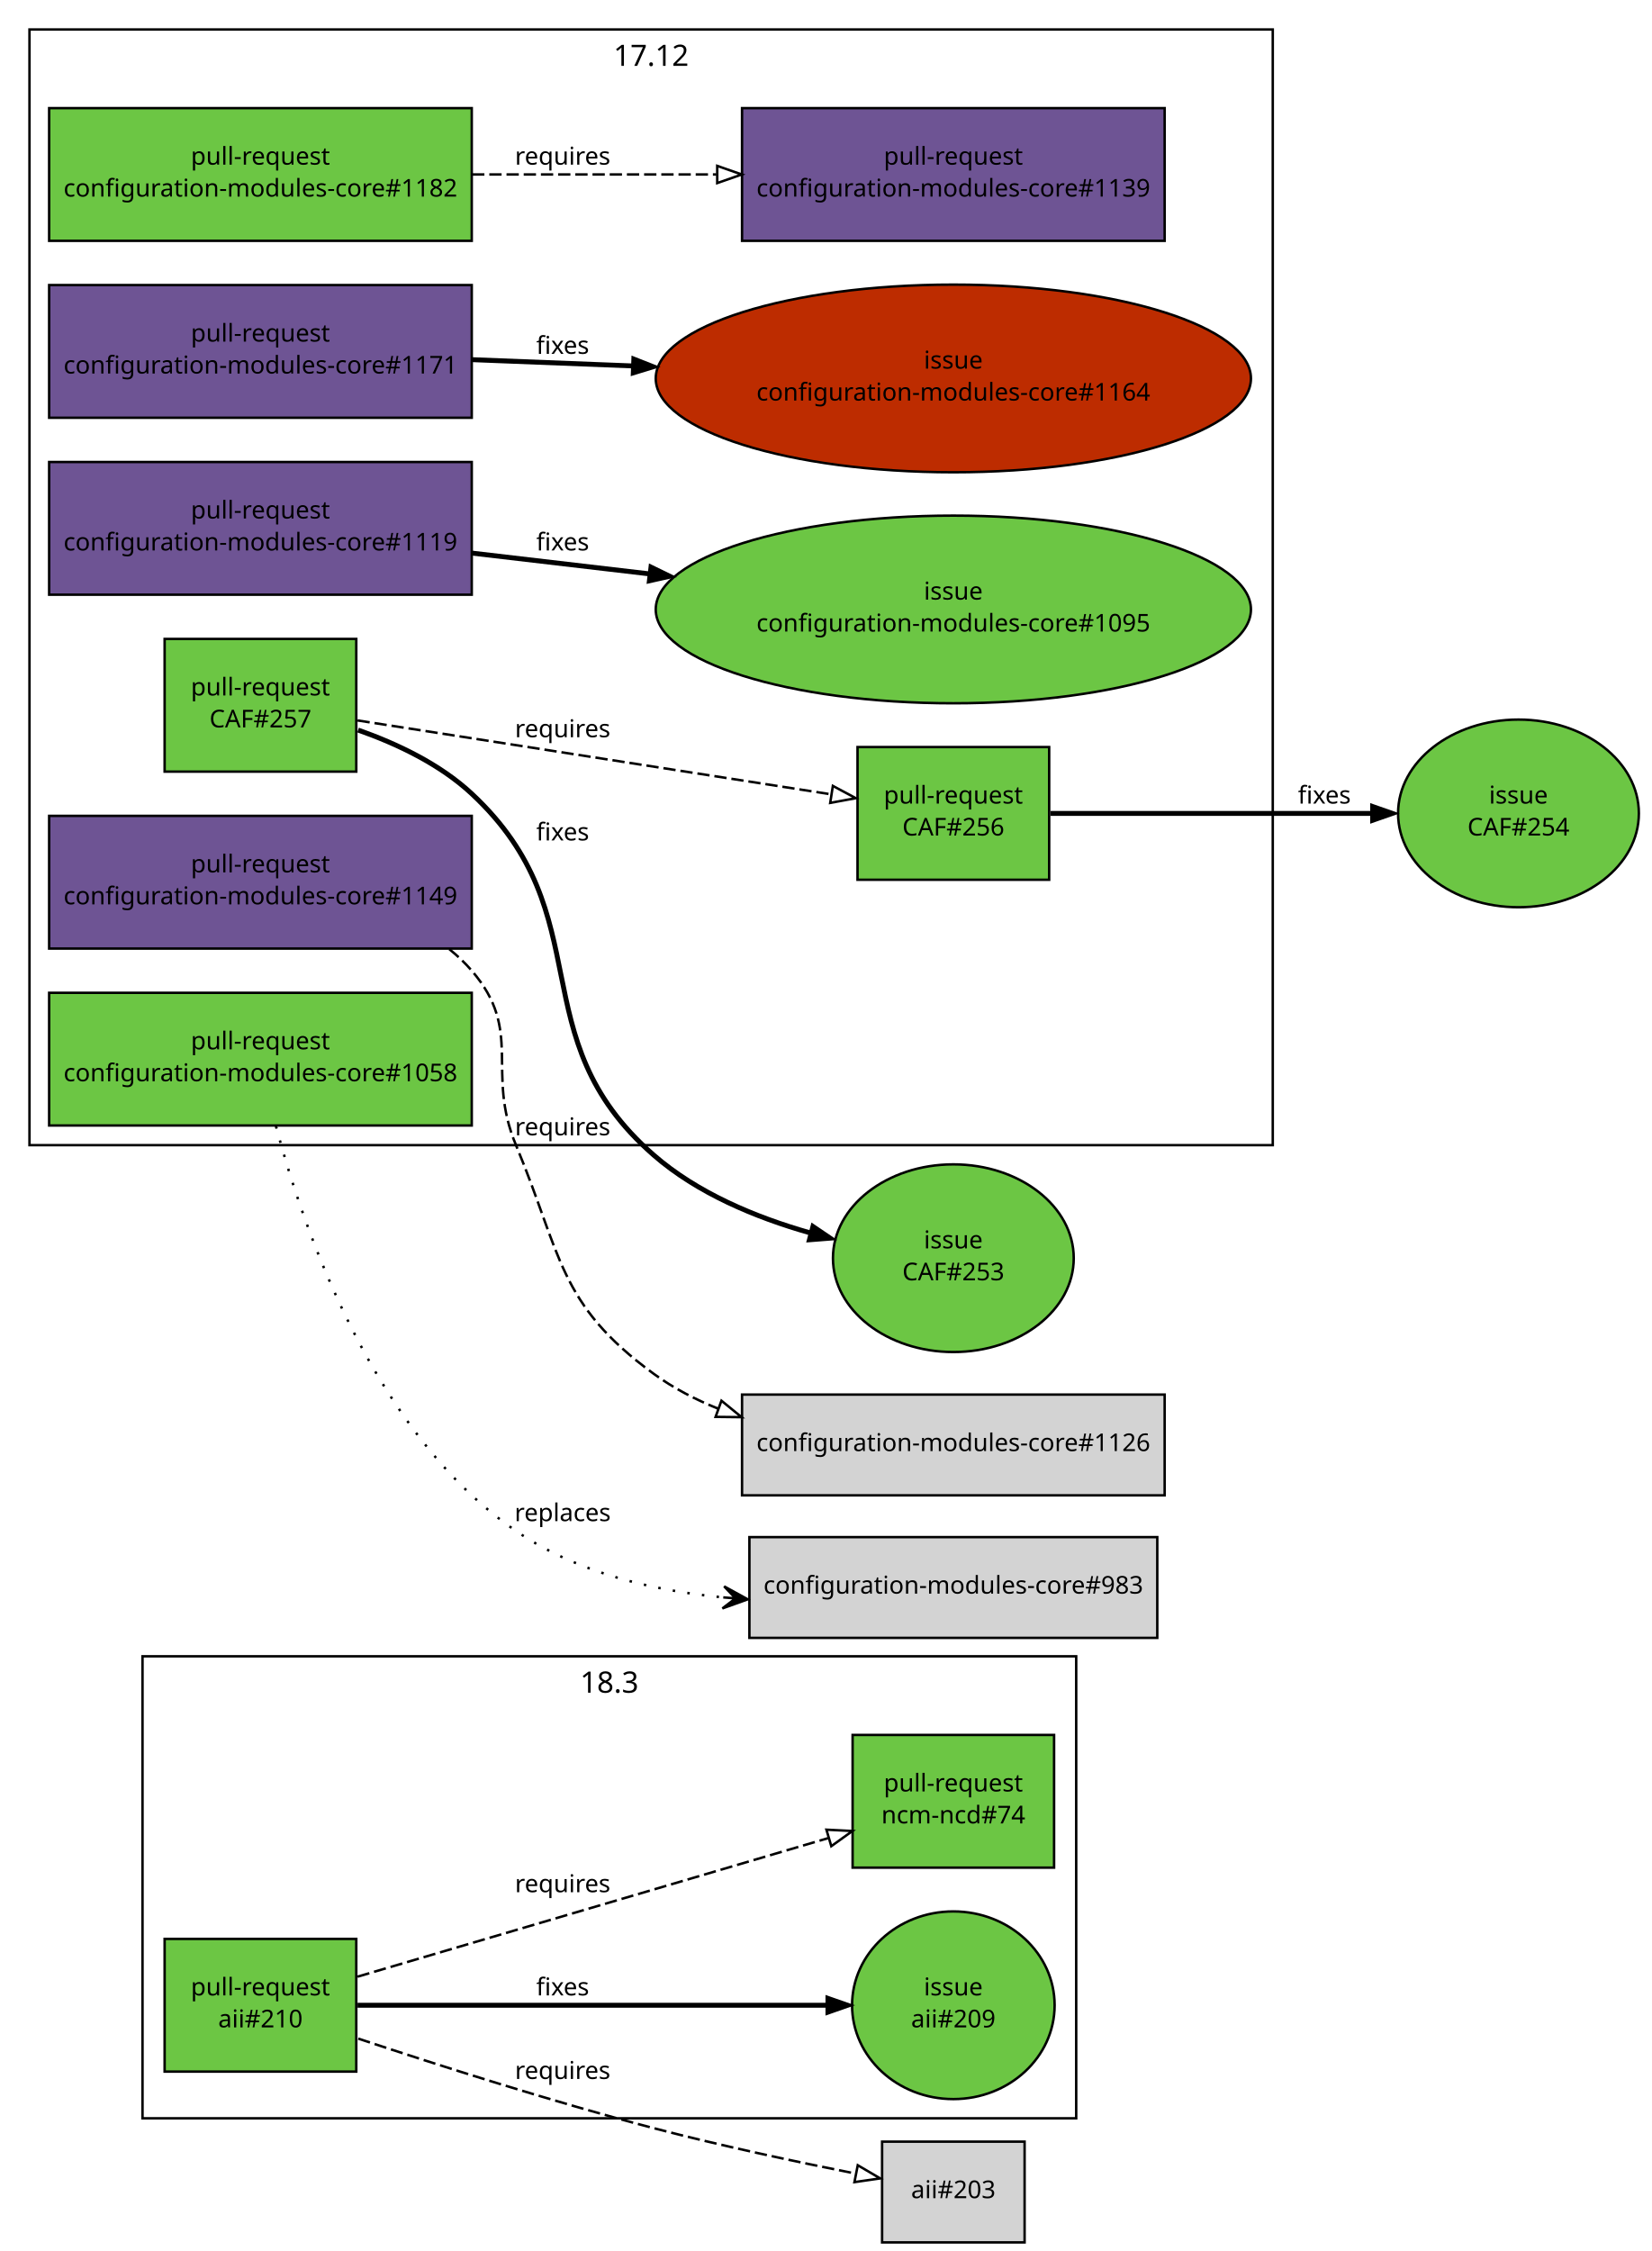
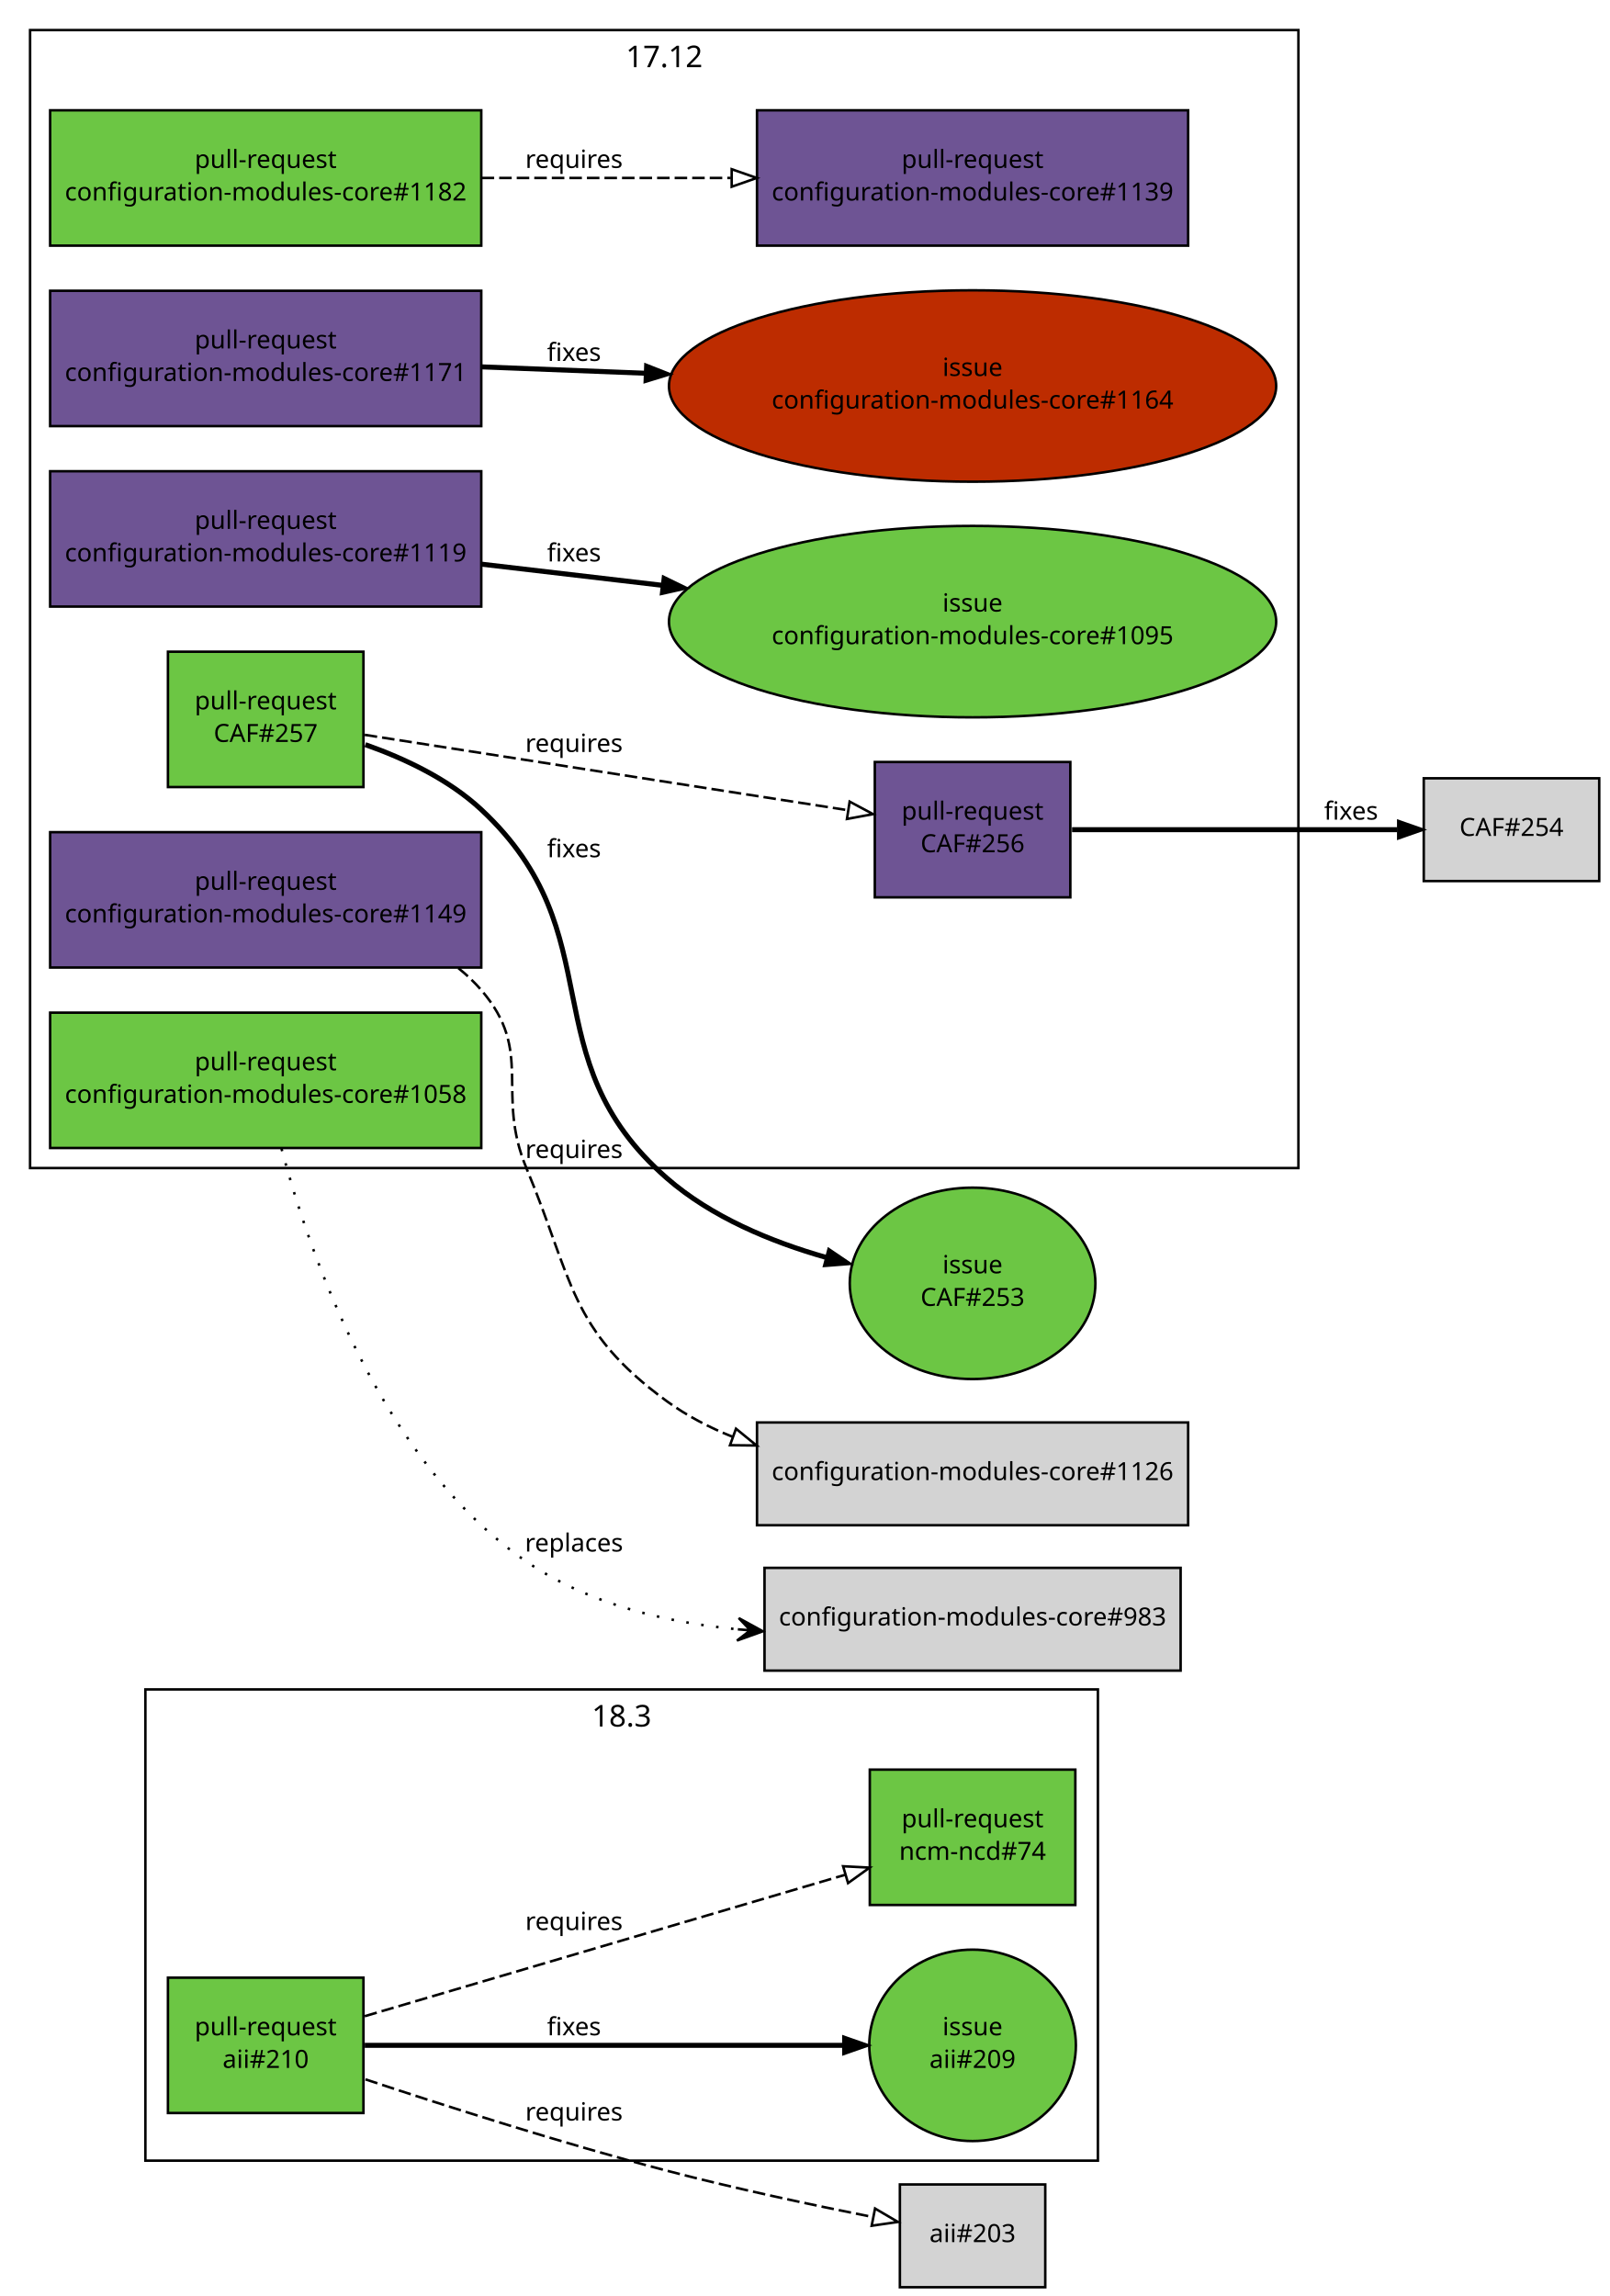
- <svg xmlns="http://www.w3.org/2000/svg" xmlns:xlink="http://www.w3.org/1999/xlink" width="672pt" height="916pt" viewBox="0.00 0.00 672.00 916.00">
+ <svg xmlns="http://www.w3.org/2000/svg" xmlns:xlink="http://www.w3.org/1999/xlink" width="642pt" height="916pt" viewBox="0.00 0.00 642.00 916.00">
  <g id="graph1" class="graph" transform="scale(1 1) rotate(0) translate(4 912)">
-     <polygon fill="white" stroke="white" points="-4,5 -4,-912 669,-912 669,5 -4,5" />
+     <polygon fill="white" stroke="white" points="-4,5 -4,-912 639,-912 639,5 -4,5" />
    <g id="graph3" class="cluster">
      <polygon fill="none" stroke="black" points="54,-50 54,-238 434,-238 434,-50 54,-50" />
      <text text-anchor="middle" x="244" y="-223.2" font-family="Sans" font-size="12.00">18.3</text>
    </g>
    <g id="graph4" class="cluster">
      <polygon fill="none" stroke="black" points="8,-446 8,-900 514,-900 514,-446 8,-446" />
      <text text-anchor="middle" x="261" y="-885.2" font-family="Sans" font-size="12.00">17.12</text>
    </g>
    <g id="node1" class="node">
      <a xlink:href="https://github.com/quattor/aii/pull/210" xlink:title="Shellfe: support active config for plugins" target="_parent">
        <polygon fill="#6cc644" stroke="black" points="141,-123 63,-123 63,-69 141,-69 141,-123" />
        <text text-anchor="middle" x="102" y="-100" font-family="Sans" font-size="10.00">pull-request</text>
        <text text-anchor="middle" x="102" y="-87" font-family="Sans" font-size="10.00">aii#210</text>
      </a>
    </g>
    <g id="node3" class="node">
      <a xlink:href="https://github.com/quattor/aii/issues/209" xlink:title="support ACTIVE_CONFIG" target="_parent">
        <ellipse fill="#6cc644" stroke="black" cx="384" cy="-96" rx="41.217" ry="38.184" />
        <text text-anchor="middle" x="384" y="-100" font-family="Sans" font-size="10.00">issue</text>
        <text text-anchor="middle" x="384" y="-87" font-family="Sans" font-size="10.00">aii#209</text>
      </a>
    </g>
    <g id="edge2" class="edge">
      <path fill="none" stroke="black" stroke-width="2" d="M141.508,-96C191.35,-96 277.184,-96 332.226,-96" />
      <polygon fill="black" stroke="black" points="332.467,-99.5 342.467,-96 332.467,-92.5 332.467,-99.5" />
      <text text-anchor="middle" x="225" y="-100" font-family="Sans" font-size="10.00">fixes</text>
    </g>
    <g id="node5" class="node">
      <a xlink:href="https://github.com/quattor/ncm-ncd/pull/74" xlink:title="Set the current active config as an attribute to the component" target="_parent">
        <polygon fill="#6cc644" stroke="black" points="425,-206 343,-206 343,-152 425,-152 425,-206" />
        <text text-anchor="middle" x="384" y="-183" font-family="Sans" font-size="10.00">pull-request</text>
        <text text-anchor="middle" x="384" y="-170" font-family="Sans" font-size="10.00">ncm-ncd#74</text>
      </a>
    </g>
    <g id="edge4" class="edge">
      <path fill="none" stroke="black" stroke-dasharray="5,2" d="M141.508,-107.628C191.596,-122.37 278.034,-147.811 333.04,-164.001" />
      <polygon fill="none" stroke="black" points="332.348,-167.446 342.929,-166.912 334.325,-160.731 332.348,-167.446" />
      <text text-anchor="middle" x="225" y="-142" font-family="Sans" font-size="10.00">requires</text>
    </g>
    <g id="node7" class="node">
      <polygon fill="lightgrey" stroke="black" points="413,-40.5 355,-40.5 355,0.5 413,0.5 413,-40.5" />
      <text text-anchor="middle" x="384" y="-17.5" font-family="Sans" font-size="10.00">aii#203</text>
    </g>
    <g id="edge6" class="edge">
      <path fill="none" stroke="black" stroke-dasharray="5,2" d="M141.812,-82.427C174.004,-71.726 220.618,-56.85 262,-46 289.189,-38.871 320.169,-32.287 344.106,-27.529" />
      <polygon fill="none" stroke="black" points="345.097,-30.901 354.235,-25.54 343.748,-24.032 345.097,-30.901" />
      <text text-anchor="middle" x="225" y="-66" font-family="Sans" font-size="10.00">requires</text>
    </g>
    <g id="node8" class="node">
      <a xlink:href="https://github.com/quattor/CAF/pull/257" xlink:title="Process: run process as another user" target="_parent">
        <polygon fill="#6cc644" stroke="black" points="141,-652 63,-652 63,-598 141,-598 141,-652" />
        <text text-anchor="middle" x="102" y="-629" font-family="Sans" font-size="10.00">pull-request</text>
        <text text-anchor="middle" x="102" y="-616" font-family="Sans" font-size="10.00">CAF#257</text>
      </a>
    </g>
    <g id="node10" class="node">
      <a xlink:href="https://github.com/quattor/CAF/issues/253" xlink:title="CAF::Process: Include an option to execute the command as an specific user" target="_parent">
        <ellipse fill="#6cc644" stroke="black" cx="384" cy="-400" rx="48.998" ry="38.184" />
        <text text-anchor="middle" x="384" y="-404" font-family="Sans" font-size="10.00">issue</text>
        <text text-anchor="middle" x="384" y="-391" font-family="Sans" font-size="10.00">CAF#253</text>
      </a>
    </g>
    <g id="edge8" class="edge">
      <path fill="none" stroke="black" stroke-width="2" d="M141.74,-614.923C157.59,-609.344 175.096,-601.032 188,-589 241.497,-539.119 206.913,-490.12 262,-442 279.775,-426.473 303.585,-416.612 325.451,-410.384" />
      <polygon fill="black" stroke="black" points="326.559,-413.711 335.332,-407.771 324.769,-406.944 326.559,-413.711" />
      <text text-anchor="middle" x="225" y="-570" font-family="Sans" font-size="10.00">fixes</text>
    </g>
    <g id="node12" class="node">
      <a xlink:href="https://github.com/quattor/CAF/pull/256" xlink:title="Process: add sensitive option to prevent verbose reporting of the command" target="_parent">
-         <polygon fill="#6cc644" stroke="black" points="423,-608 345,-608 345,-554 423,-554 423,-608" />
+         <polygon fill="#6e5494" stroke="black" points="423,-608 345,-608 345,-554 423,-554 423,-608" />
        <text text-anchor="middle" x="384" y="-585" font-family="Sans" font-size="10.00">pull-request</text>
        <text text-anchor="middle" x="384" y="-572" font-family="Sans" font-size="10.00">CAF#256</text>
      </a>
    </g>
    <g id="edge10" class="edge">
      <path fill="none" stroke="black" stroke-dasharray="5,2" d="M141.508,-618.836C191.919,-610.97 279.151,-597.359 334.101,-588.786" />
      <polygon fill="none" stroke="black" points="334.964,-592.193 344.305,-587.194 333.885,-585.277 334.964,-592.193" />
      <text text-anchor="middle" x="225" y="-612" font-family="Sans" font-size="10.00">requires</text>
    </g>
    <g id="node14" class="node">
-       <a xlink:href="https://github.com/quattor/CAF/issues/254" xlink:title="CAF::Process: Include sensitive option" target="_parent">
-         <ellipse fill="#6cc644" stroke="black" cx="614" cy="-581" rx="48.998" ry="38.184" />
-         <text text-anchor="middle" x="614" y="-585" font-family="Sans" font-size="10.00">issue</text>
-         <text text-anchor="middle" x="614" y="-572" font-family="Sans" font-size="10.00">CAF#254</text>
-       </a>
+       <polygon fill="lightgrey" stroke="black" points="634,-601.5 564,-601.5 564,-560.5 634,-560.5 634,-601.5" />
+       <text text-anchor="middle" x="599" y="-578.5" font-family="Sans" font-size="10.00">CAF#254</text>
    </g>
    <g id="edge12" class="edge">
-       <path fill="none" stroke="black" stroke-width="2" d="M423.538,-581C459.415,-581 512.834,-581 553.977,-581" />
-       <polygon fill="black" stroke="black" points="554.154,-584.5 564.154,-581 554.154,-577.5 554.154,-584.5" />
+       <path fill="none" stroke="black" stroke-width="2" d="M423.685,-581C460.395,-581 514.938,-581 553.42,-581" />
+       <polygon fill="black" stroke="black" points="553.819,-584.5 563.819,-581 553.819,-577.5 553.819,-584.5" />
      <text text-anchor="middle" x="535" y="-585" font-family="Sans" font-size="10.00">fixes</text>
    </g>
    <g id="node15" class="node">
      <a xlink:href="https://github.com/quattor/configuration-modules-core/pull/1182" xlink:title="ncm-opennebula: Include 5.4.x configuration" target="_parent">
        <polygon fill="#6cc644" stroke="black" points="188,-868 16,-868 16,-814 188,-814 188,-868" />
        <text text-anchor="middle" x="102" y="-845" font-family="Sans" font-size="10.00">pull-request</text>
        <text text-anchor="middle" x="102" y="-832" font-family="Sans" font-size="10.00">configuration-modules-core#1182</text>
      </a>
    </g>
    <g id="node17" class="node">
      <a xlink:href="https://github.com/quattor/configuration-modules-core/pull/1139" xlink:title="ncm-opennebula: include hugepages options" target="_parent">
        <polygon fill="#6e5494" stroke="black" points="470,-868 298,-868 298,-814 470,-814 470,-868" />
        <text text-anchor="middle" x="384" y="-845" font-family="Sans" font-size="10.00">pull-request</text>
        <text text-anchor="middle" x="384" y="-832" font-family="Sans" font-size="10.00">configuration-modules-core#1139</text>
      </a>
    </g>
    <g id="edge14" class="edge">
      <path fill="none" stroke="black" stroke-dasharray="5,2" d="M188.142,-841C219.565,-841 255.296,-841 287.558,-841" />
      <polygon fill="none" stroke="black" points="287.9,-844.5 297.9,-841 287.9,-837.5 287.9,-844.5" />
      <text text-anchor="middle" x="225" y="-845" font-family="Sans" font-size="10.00">requires</text>
    </g>
    <g id="node18" class="node">
      <a xlink:href="https://github.com/quattor/configuration-modules-core/pull/1171" xlink:title="ncm-cups enhancements and cleanups" target="_parent">
        <polygon fill="#6e5494" stroke="black" points="188,-796 16,-796 16,-742 188,-742 188,-796" />
        <text text-anchor="middle" x="102" y="-773" font-family="Sans" font-size="10.00">pull-request</text>
        <text text-anchor="middle" x="102" y="-760" font-family="Sans" font-size="10.00">configuration-modules-core#1171</text>
      </a>
    </g>
    <g id="node20" class="node">
      <a xlink:href="https://github.com/quattor/configuration-modules-core/issues/1164" xlink:title="ncm-cups 17.7.0: configuration of ServerAlias + miscellanous enhancements" target="_parent">
        <ellipse fill="#bd2c00" stroke="black" cx="384" cy="-758" rx="121.122" ry="38.184" />
        <text text-anchor="middle" x="384" y="-762" font-family="Sans" font-size="10.00">issue</text>
        <text text-anchor="middle" x="384" y="-749" font-family="Sans" font-size="10.00">configuration-modules-core#1164</text>
      </a>
    </g>
    <g id="edge16" class="edge">
      <path fill="none" stroke="black" stroke-width="2" d="M188.142,-765.64C208.719,-764.837 231.144,-763.962 253.232,-763.101" />
      <polygon fill="black" stroke="black" points="253.493,-766.593 263.349,-762.706 253.22,-759.599 253.493,-766.593" />
      <text text-anchor="middle" x="225" y="-768" font-family="Sans" font-size="10.00">fixes</text>
    </g>
    <g id="node21" class="node">
      <a xlink:href="https://github.com/quattor/configuration-modules-core/pull/1149" xlink:title="ncm-metaconfig: rsyslog: rainer script configuration" target="_parent">
        <polygon fill="#6e5494" stroke="black" points="188,-580 16,-580 16,-526 188,-526 188,-580" />
        <text text-anchor="middle" x="102" y="-557" font-family="Sans" font-size="10.00">pull-request</text>
        <text text-anchor="middle" x="102" y="-544" font-family="Sans" font-size="10.00">configuration-modules-core#1149</text>
      </a>
    </g>
    <g id="node23" class="node">
      <polygon fill="lightgrey" stroke="black" points="470,-344.5 298,-344.5 298,-303.5 470,-303.5 470,-344.5" />
      <text text-anchor="middle" x="384" y="-321.5" font-family="Sans" font-size="10.00">configuration-modules-core#1126</text>
    </g>
    <g id="edge18" class="edge">
      <path fill="none" stroke="black" stroke-dasharray="5,2" d="M178.866,-525.758C182.176,-523.099 185.253,-520.188 188,-517 209.252,-492.34 193.469,-476.045 206,-446 224.573,-401.47 223.045,-381.468 262,-353 269.976,-347.171 278.957,-342.498 288.337,-338.753" />
      <polygon fill="none" stroke="black" points="289.62,-342.011 297.827,-335.31 287.232,-335.431 289.62,-342.011" />
      <text text-anchor="middle" x="225" y="-450" font-family="Sans" font-size="10.00">requires</text>
    </g>
    <g id="node24" class="node">
      <a xlink:href="https://github.com/quattor/configuration-modules-core/pull/1119" xlink:title="ncm-systemd: cleanup, restarting modified unitfiles and initial handling of unconfigured units" target="_parent">
        <polygon fill="#6e5494" stroke="black" points="188,-724 16,-724 16,-670 188,-670 188,-724" />
        <text text-anchor="middle" x="102" y="-701" font-family="Sans" font-size="10.00">pull-request</text>
        <text text-anchor="middle" x="102" y="-688" font-family="Sans" font-size="10.00">configuration-modules-core#1119</text>
      </a>
    </g>
    <g id="node26" class="node">
      <a xlink:href="https://github.com/quattor/configuration-modules-core/issues/1095" xlink:title="ncm-systemd: Manual intervention required in order for drop-in unit files to have any affect" target="_parent">
        <ellipse fill="#6cc644" stroke="black" cx="384" cy="-664" rx="121.122" ry="38.184" />
        <text text-anchor="middle" x="384" y="-668" font-family="Sans" font-size="10.00">issue</text>
        <text text-anchor="middle" x="384" y="-655" font-family="Sans" font-size="10.00">configuration-modules-core#1095</text>
      </a>
    </g>
    <g id="edge20" class="edge">
      <path fill="none" stroke="black" stroke-width="2" d="M188.142,-686.92C210.848,-684.262 235.803,-681.342 260.074,-678.502" />
      <polygon fill="black" stroke="black" points="260.533,-681.972 270.059,-677.334 259.72,-675.02 260.533,-681.972" />
      <text text-anchor="middle" x="225" y="-688" font-family="Sans" font-size="10.00">fixes</text>
    </g>
    <g id="node27" class="node">
      <a xlink:href="https://github.com/quattor/configuration-modules-core/pull/1058" xlink:title="ncm-ssh: disable insecure ssh ciphersuites and macs" target="_parent">
        <polygon fill="#6cc644" stroke="black" points="188,-508 16,-508 16,-454 188,-454 188,-508" />
        <text text-anchor="middle" x="102" y="-485" font-family="Sans" font-size="10.00">pull-request</text>
        <text text-anchor="middle" x="102" y="-472" font-family="Sans" font-size="10.00">configuration-modules-core#1058</text>
      </a>
    </g>
    <g id="node29" class="node">
      <polygon fill="lightgrey" stroke="black" points="467,-286.5 301,-286.5 301,-245.5 467,-245.5 467,-286.5" />
      <text text-anchor="middle" x="384" y="-263.5" font-family="Sans" font-size="10.00">configuration-modules-core#983</text>
    </g>
    <g id="edge22" class="edge">
      <path fill="none" stroke="black" stroke-dasharray="1,5" d="M108.311,-453.696C119.767,-410.834 148.331,-328.576 206,-289 230.361,-272.282 261.096,-264.793 290.14,-261.99" />
      <polygon fill="black" stroke="black" points="300.33,-261.187 290.715,-266.459 295.346,-261.58 290.361,-261.973 290.361,-261.973 290.361,-261.973 295.346,-261.58 290.007,-257.487 300.33,-261.187 300.33,-261.187" />
      <text text-anchor="middle" x="225" y="-293" font-family="Sans" font-size="10.00">replaces</text>
    </g>
  </g>
</svg>
